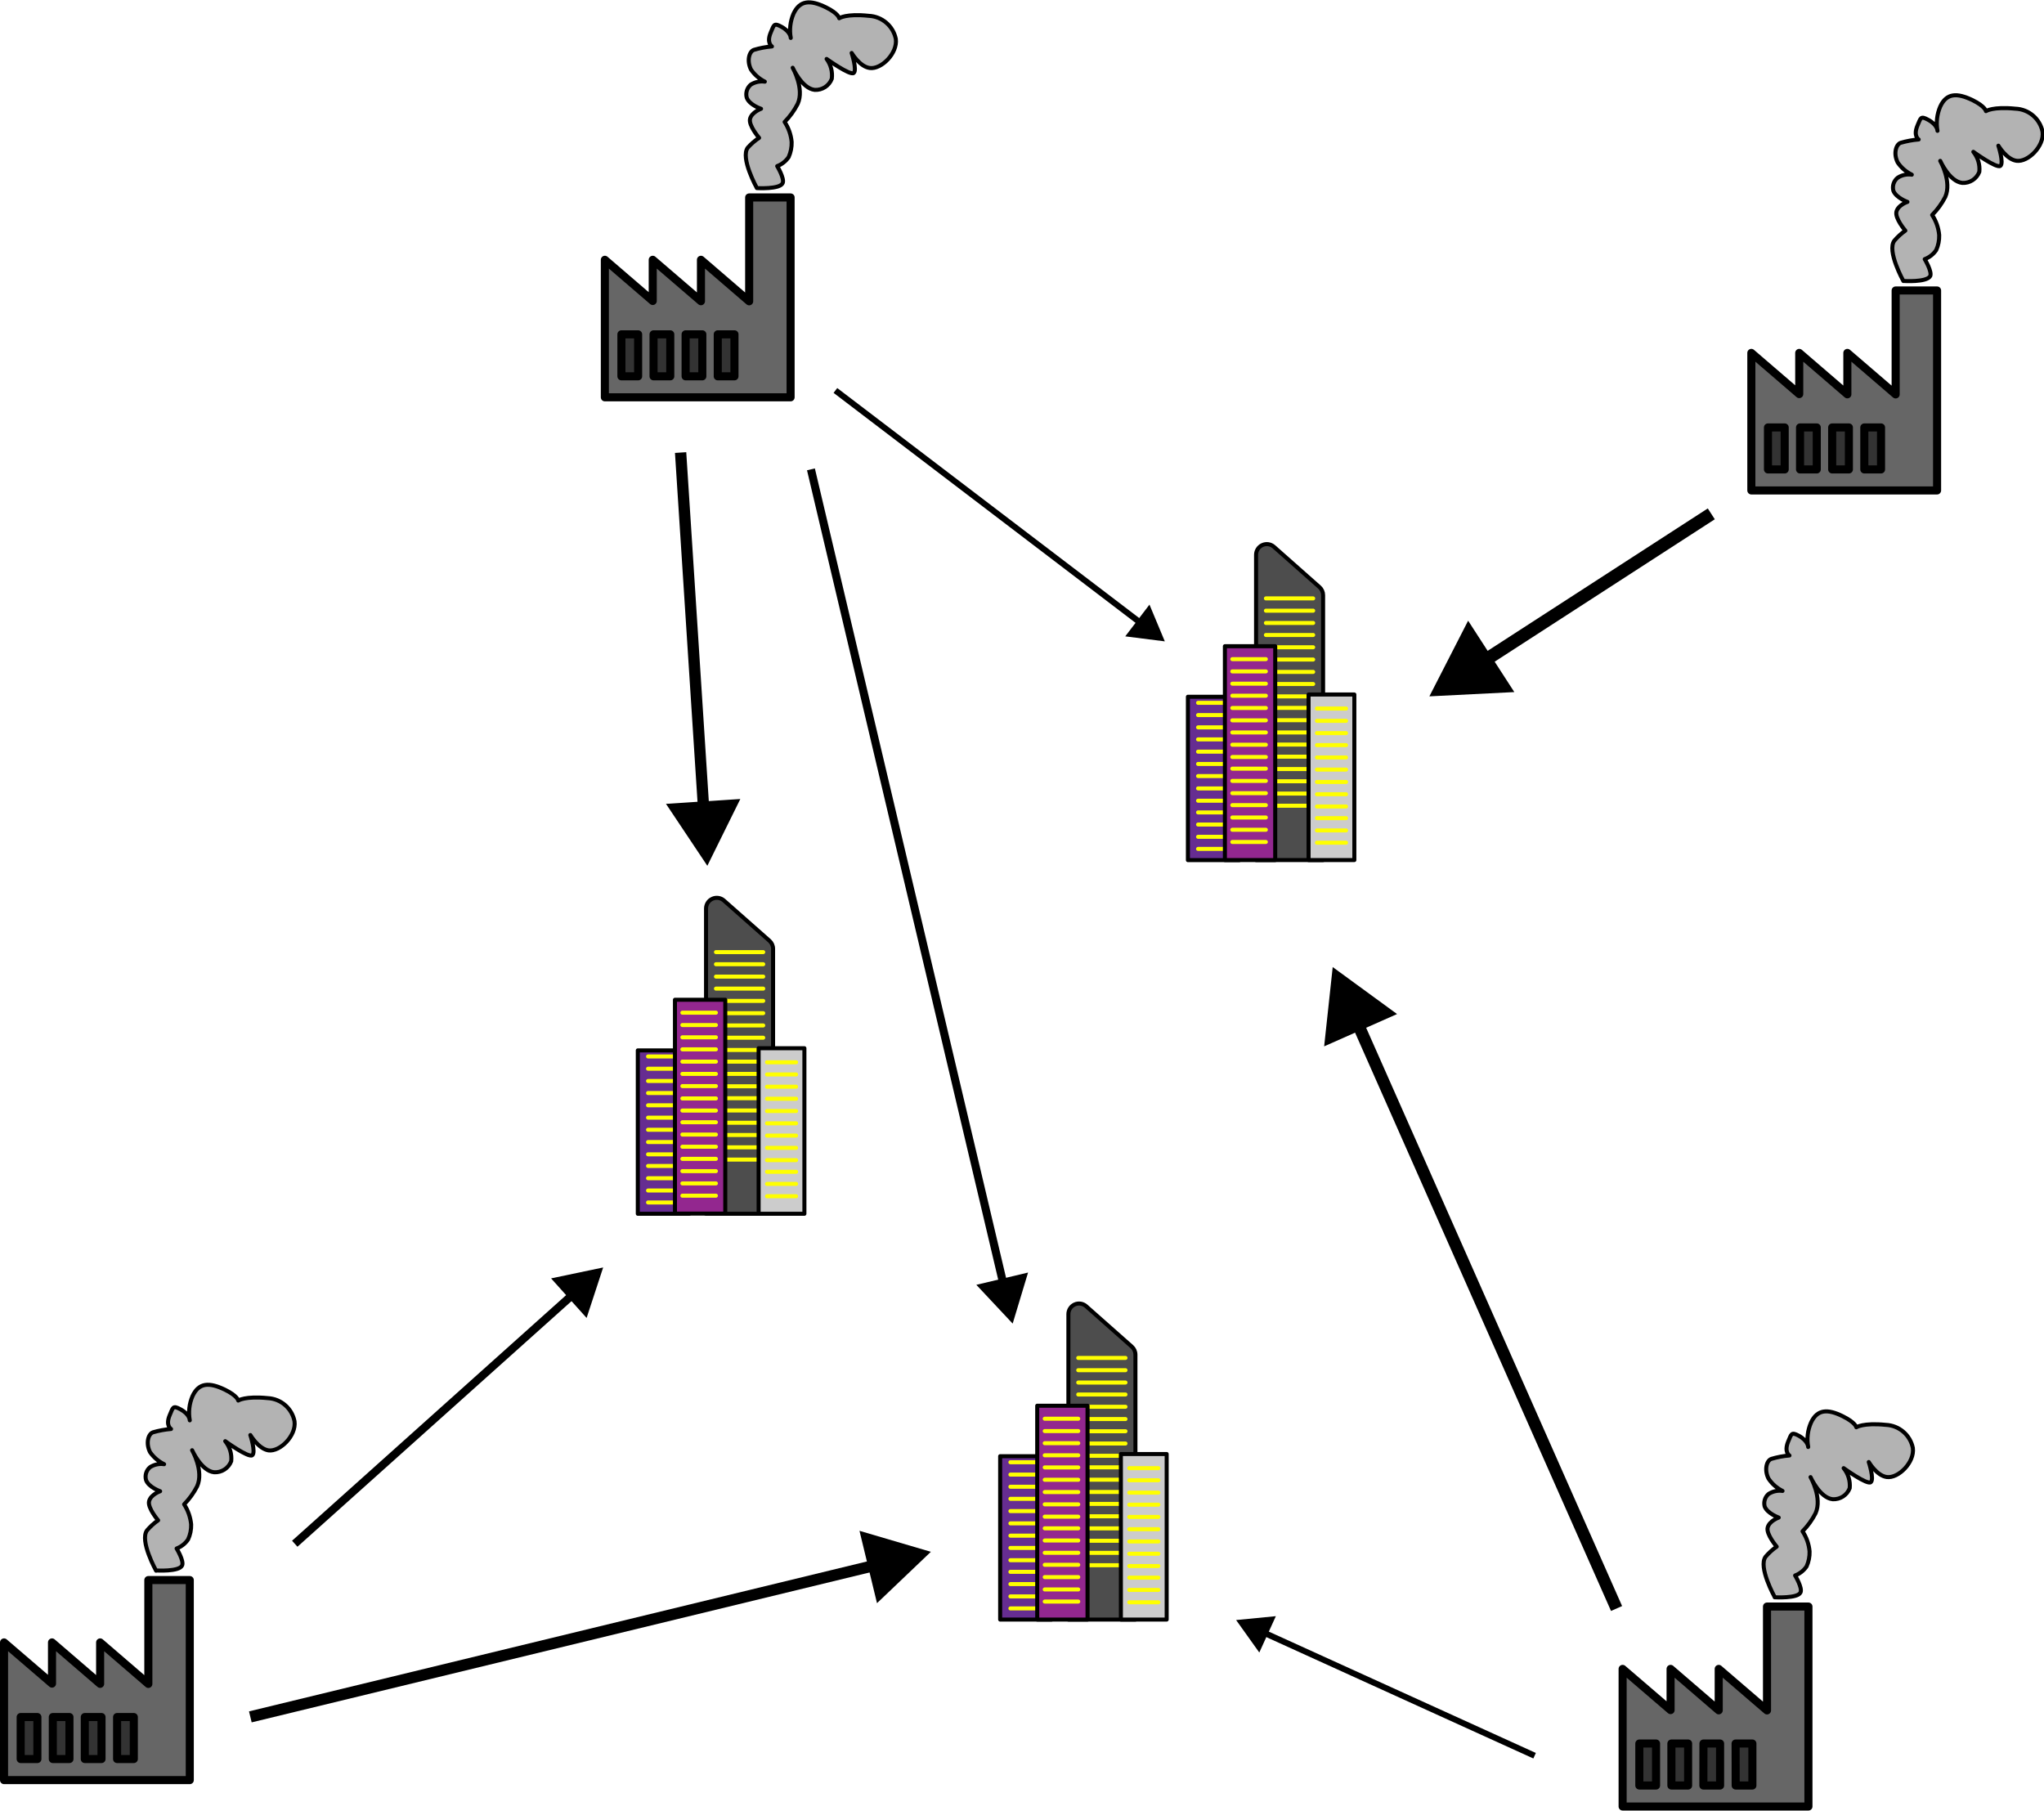
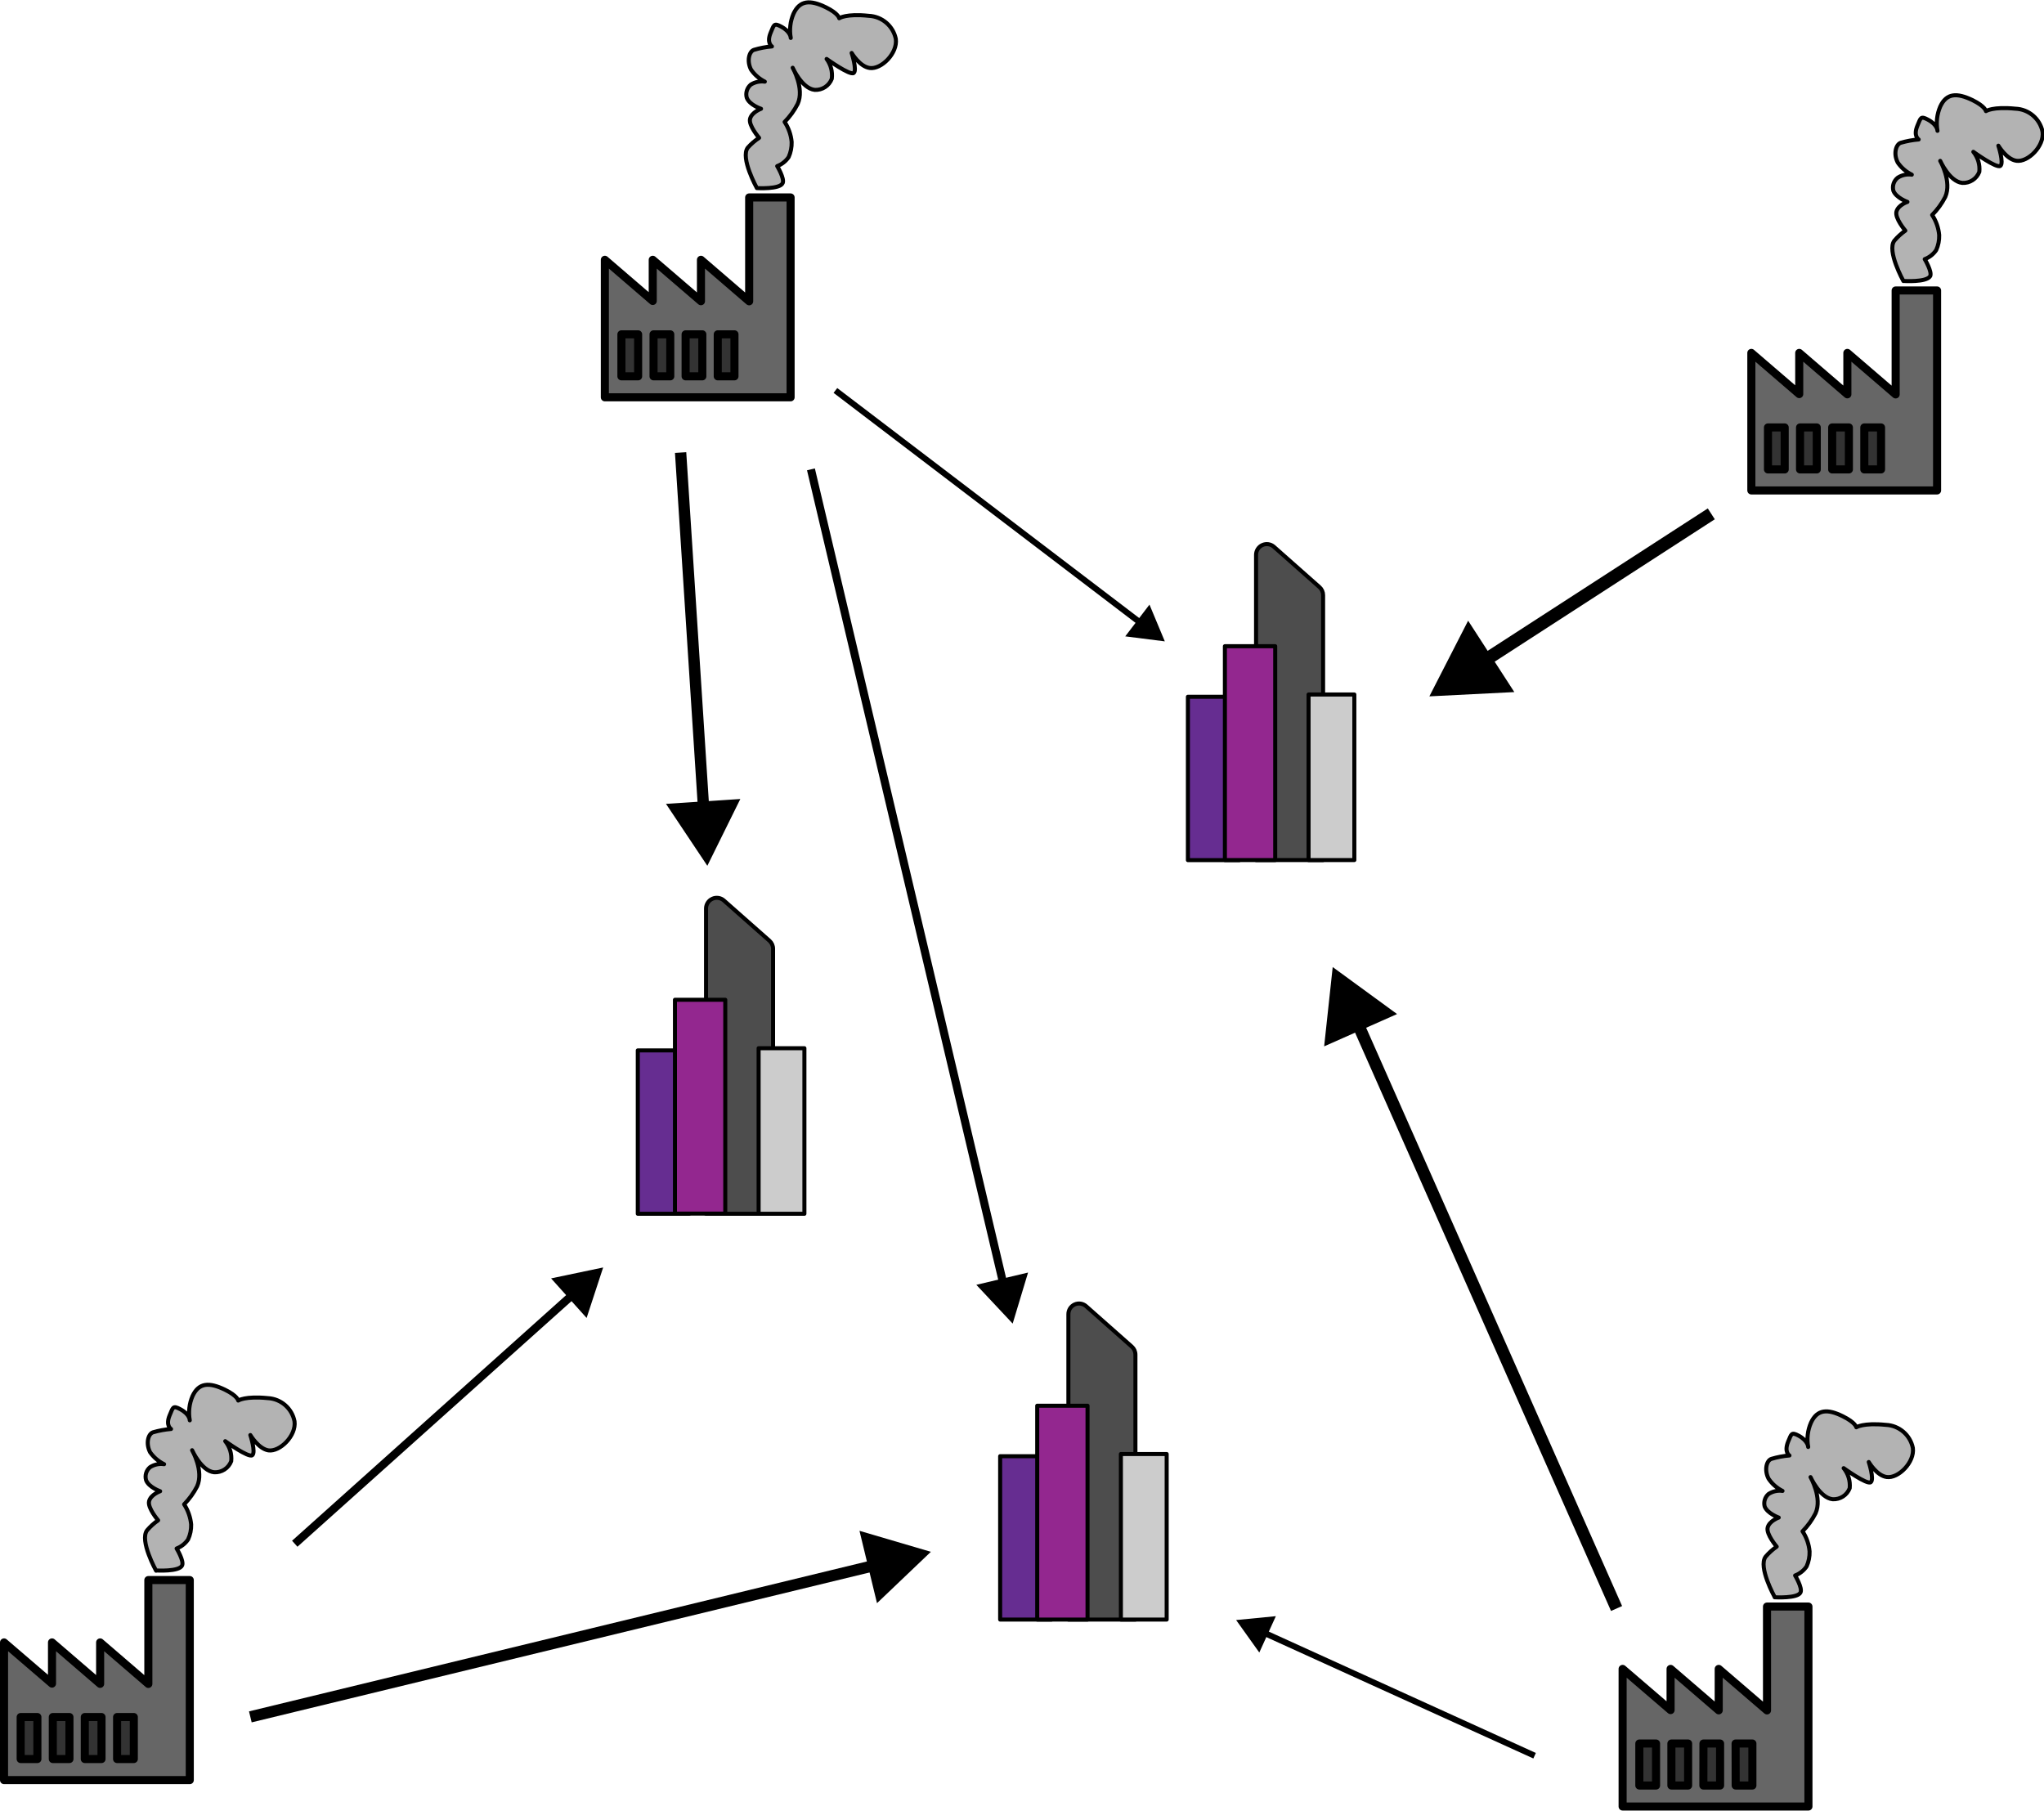
<svg xmlns="http://www.w3.org/2000/svg" viewBox="0 0 253.11 224.19">
  <style>.O{stroke-width:.5}.P{stroke-linejoin:round}.Q{stroke:#000}.R{stroke:#ff0}.S{stroke-linecap:round}.T{fill:#00f}.U{fill:none}.V{stroke-miterlimit:10}.W{fill:#4d4d4d}.X{fill:#b3b3b3}.Y{fill:#662d91}.Z{fill:#93278f}</style>
  <path d="M74.7 156.95l-38.2 34.2" class="T" />
  <path d="M71.16 160.1L36.5 191.16" class="Q U V" />
  <path d="M68.25 158.3l6.44-1.35-2.05 6.25-4.4-4.9z" />
  <g class="P Q">
    <path d="M.5 220.43v-17.05l5.94 5.1v-5.1l5.96 5.13v-5.13l5.97 5.14v-12.86h5.13v24.77H.5z" fill="#666" />
    <path d="M2.56 212.62h2.07v5.2H2.56zm3.98 0H8.6v5.2H6.54zm3.96 0h2.07v5.2H10.5zm4 0h2.07v5.2H14.5z" fill="#333" />
    <path d="M19.33 194.5s-2.08-3.73-1.12-5a7.22 7.22 0 011.37-1.24s-1.32-1.53-1.12-2.36 1.37-1.24 1.37-1.24-1.42-.5-1.74-1.37a1.53 1.53 0 01.49-1.61 2.52 2.52 0 011.74-.37 4.64 4.64 0 01-1.74-1.49c-.55-1.1-.23-2.26.37-2.46a11.31 11.31 0 012.23-.41s-.72-.42-.16-1.72c.4-.9.35-1.25 1.3-.73 1.2.64 1.18 1.38 1.18 1.38a5.22 5.22 0 01.34-3c.78-1.68 2.06-1.73 4-.8 1.58.77 1.66 1.35 1.66 1.35s.85-.58 3.66-.3a3.55 3.55 0 013.31 2.87c.24 1.77-1.8 3.8-3.23 3.6-1.24-.2-2.24-1.9-2.24-1.9s.7 2.14.24 2.5-3.35-1.74-3.35-1.74a3.37 3.37 0 01.74 2.48 2.13 2.13 0 01-2.11 1.37c-1.6-.16-2.73-2.73-2.73-2.73s1.48 2.57.62 4.47a9.11 9.11 0 01-1.61 2.23 5.56 5.56 0 01.87 2.49 4.14 4.14 0 01-.38 1.86 3 3 0 01-1.42 1.12s.94 1.54.68 2.1c-.35.8-3.22.62-3.22.62z" class="O X" />
    <path d="M74.9 49.2V32.17l5.93 5.1v-5.1l5.97 5.13v-5.13l5.97 5.14V24.45h5.13V49.2h-23z" fill="#666" />
    <path d="M76.95 41.4h2.07v5.2h-2.07zm3.98 0H83v5.2h-2.07zm3.97 0h2.07v5.2H84.9zm3.98 0h2.07v5.2h-2.07z" fill="#333" />
    <path d="M93.72 23.28s-2.08-3.74-1.12-5a7.22 7.22 0 011.4-1.21s-1.33-1.54-1.12-2.36 1.36-1.24 1.36-1.24-1.44-.47-1.77-1.37a1.57 1.57 0 01.5-1.62 2.58 2.58 0 011.74-.37A4.54 4.54 0 0193 8.62c-.55-1.08-.23-2.26.37-2.45a10.85 10.85 0 012.22-.42s-.7-.42-.15-1.72c.4-.9.35-1.25 1.3-.73 1.2.65 1.18 1.4 1.18 1.4a5.22 5.22 0 01.34-3c.78-1.68 2.06-1.74 4-.8 1.58.77 1.66 1.36 1.66 1.36s.85-.6 3.66-.3a3.58 3.58 0 013.35 2.86c.24 1.77-1.8 3.8-3.23 3.6-1.24-.16-2.24-1.86-2.24-1.86s.7 2.14.25 2.48-3.35-1.74-3.35-1.74a3.4 3.4 0 01.64 2.46 2.14 2.14 0 01-2.11 1.37c-1.6-.17-2.73-2.74-2.73-2.74s1.48 2.58.62 4.47a9 9 0 01-1.62 2.24 5.37 5.37 0 01.87 2.48 4.25 4.25 0 01-.37 1.87 3 3 0 01-1.42 1.12s.93 1.54.68 2.1c-.34.8-3.2.62-3.2.62z" class="O X" />
    <path d="M216.87 60.73V43.7l5.93 5.1v-5.1l5.96 5.13V43.7l5.98 5.14V35.97h5.13v24.76h-23z" fill="#666" />
    <path d="M218.93 52.93H221v5.2h-2.07zm3.97 0h2.07v5.2h-2.07zm3.98 0h2.07v5.2h-2.07zm3.98 0h2.07v5.2h-2.07z" fill="#333" />
    <path d="M235.7 34.8s-2.08-3.73-1.12-5a7.31 7.31 0 011.36-1.24s-1.32-1.53-1.1-2.36 1.36-1.2 1.36-1.2-1.4-.5-1.74-1.37A1.55 1.55 0 01235 22a2.52 2.52 0 011.74-.37 4.53 4.53 0 01-1.74-1.5c-.56-1.08-.23-2.25.37-2.45a11.27 11.27 0 012.22-.41s-.7-.42-.15-1.72c.4-.9.35-1.25 1.3-.73 1.2.64 1.18 1.38 1.18 1.38a5.22 5.22 0 01.34-3c.77-1.68 2.06-1.73 4-.8 1.58.78 1.66 1.36 1.66 1.36s.85-.58 3.65-.3a3.56 3.56 0 013.36 2.85c.24 1.77-1.8 3.8-3.23 3.6-1.24-.17-2.24-1.87-2.24-1.87s.7 2.14.25 2.5-3.35-1.74-3.35-1.74a3.37 3.37 0 01.74 2.48 2.13 2.13 0 01-2.11 1.37c-1.6-.17-2.73-2.73-2.73-2.73s1.47 2.57.62 4.47a9 9 0 01-1.62 2.23 5.43 5.43 0 01.87 2.49 4.19 4.19 0 01-.37 1.86 3 3 0 01-1.42 1.12s.93 1.54.68 2.1c-.46.8-3.32.6-3.32.6z" class="O X" />
    <path d="M200.93 223.7v-17.04l5.94 5.1v-5.1l5.96 5.13v-5.13l5.98 5.14v-12.86h5.13v24.76h-23z" fill="#666" />
    <path d="M203 215.9h2.07v5.2H203zm3.97 0h2.07v5.2h-2.07zm3.97 0H213v5.2h-2.07zm3.98 0H217v5.2h-2.07z" fill="#333" />
    <g class="O">
      <path d="M219.76 197.76s-2.08-3.74-1.12-5a7.22 7.22 0 011.37-1.24s-1.32-1.53-1.12-2.36 1.37-1.24 1.37-1.24-1.4-.5-1.74-1.37A1.53 1.53 0 01219 185a2.52 2.52 0 011.73-.38 4.46 4.46 0 01-1.73-1.52c-.56-1.08-.24-2.26.36-2.45a10.9 10.9 0 012.23-.42s-.7-.4-.16-1.72c.4-.9.35-1.24 1.3-.73 1.18.65 1.18 1.4 1.18 1.4a5.12 5.12 0 01.34-3c.77-1.68 2.06-1.74 3.95-.8 1.58.78 1.67 1.36 1.67 1.36s.84-.58 3.65-.3a3.57 3.57 0 013.35 2.86c.24 1.77-1.8 3.8-3.23 3.6-1.24-.16-2.23-1.86-2.23-1.86s.7 2.14.25 2.5-3.36-1.74-3.36-1.74a3.4 3.4 0 01.75 2.48 2.13 2.13 0 01-2.11 1.37c-1.6-.17-2.74-2.74-2.74-2.74s1.48 2.58.62 4.48a9.11 9.11 0 01-1.61 2.23 5.38 5.38 0 01.87 2.49 4.19 4.19 0 01-.37 1.86 3 3 0 01-1.42 1.12s.93 1.54.67 2.1c-.34.77-3.2.6-3.2.6z" class="X" />
      <path d="M78.98 130.07h6.36v20.23h-6.36z" class="Y" />
    </g>
  </g>
  <g class="W O P">
-     <g class="R S">
-       <path d="M80.25 132.34h4.08m-4.08 1.52h4.08M80.25 130.82h4.08m-4.08 6.05h4.08m-4.08 1.53h4.08m-4.08-3.05h4.08m-4.08 6.07h4.08m-4.08 1.52h4.08m-4.08-3.04h4.08m-4.08 6h4.08m-4.08 1.52h4.08m-4.08-3.04h4.08m-4.08 4.52h4.08" />
-     </g>
+     <path d="M80.25 132.34h4.08m-4.08 1.52h4.08m-4.08-3.04h4.08m-4.08 6.05h4.08m-4.08 1.53h4.08m-4.08-3.05h4.08m-4.08 6.07h4.08m-4.08 1.52h4.08m-4.08-3.04h4.08m-4.08 6h4.08m-4.08 1.52h4.08m-4.08-3.04h4.08m-4.08 4.52h4.08" />
    <path d="M95.73 150.3h-8.3v-37.8a1.33 1.33 0 012.2-1l5.66 5a1.33 1.33 0 01.44 1z" class="Q" />
-     <g class="R S">
-       <path d="M88.66 119.4h5.85m-5.85 1.53h5.85M88.66 117.9h5.85m-5.85 6.04h5.85m-5.85 1.52h5.85m-5.85-3.04h5.85m-5.85 6.08h5.85m-5.85 1.52h5.85m-5.85-3.04h5.85m-5.85 6h5.85m-5.85 1.53h5.85m-5.85-3.05h5.85m-5.85 6.05h5.85m-5.85 1.52h5.85m-5.85-3.04h5.85m-5.85 6.08h5.85m-5.85 1.52h5.85m-5.85-3.04h5.85" />
-     </g>
+     <path d="M88.66 119.4h5.85m-5.85 1.53h5.85m-5.85-3.03h5.85m-5.85 6.04h5.85m-5.85 1.52h5.85m-5.85-3.04h5.85m-5.85 6.08h5.85m-5.85 1.52h5.85m-5.85-3.04h5.85m-5.85 6h5.85m-5.85 1.53h5.85m-5.85-3.05h5.85m-5.85 6.05h5.85m-5.85 1.52h5.85m-5.85-3.04h5.85m-5.85 6.08h5.85m-5.85 1.52h5.85m-5.85-3.04h5.85" />
  </g>
  <g class="Q O P">
    <path d="M83.58 123.8h6.23v26.48h-6.23z" class="Z" />
    <path d="M93.94 129.8h5.67v20.5h-5.67z" fill="#ccc" />
  </g>
-   <g class="R S W O P">
-     <path d="M94.98 133.05h3.6m-3.6 1.52h3.6M94.98 131.54h3.6m-3.6 6.04h3.6m-3.6 1.52h3.6m-3.6-3.04h3.6m-3.6 6.08h3.6m-3.6 1.52h3.6m-3.6-3.04h3.6m-3.6 5.98h3.6m-3.6 1.53h3.6m-3.6-3.03h3.6M84.5 126.93h4.15m-4.15 1.52h4.15m-4.15-3.05h4.15m-4.15 6.06h4.15m-4.15 1.52h4.15m-4.15-3.04h4.15m-4.15 6.08h4.15m-4.15 1.5h4.15m-4.15-3.03h4.15m-4.15 6h4.15M84.5 142h4.15m-4.15-3.03h4.15m-4.15 6.05h4.15m-4.15 1.52h4.15m-4.15-3.04h4.15m-4.15 4.56h4.15" />
-   </g>
+   <path d="M94.98 133.05h3.6m-3.6 1.52h3.6m-3.6-3.03h3.6m-3.6 6.04h3.6m-3.6 1.52h3.6m-3.6-3.04h3.6m-3.6 6.08h3.6m-3.6 1.52h3.6m-3.6-3.04h3.6m-3.6 5.98h3.6m-3.6 1.53h3.6m-3.6-3.03h3.6M84.5 126.93h4.15m-4.15 1.52h4.15m-4.15-3.05h4.15m-4.15 6.06h4.15m-4.15 1.52h4.15m-4.15-3.04h4.15m-4.15 6.08h4.15m-4.15 1.5h4.15m-4.15-3.03h4.15m-4.15 6h4.15M84.5 142h4.15m-4.15-3.03h4.15m-4.15 6.05h4.15m-4.15 1.52h4.15m-4.15-3.04h4.15m-4.15 4.56h4.15" />
  <path d="M147.1 86.28h6.36v20.23h-6.36z" class="O P Q Y" />
  <g class="W O P">
-     <g class="R S">
-       <path d="M148.36 88.55h4.08m-4.08 1.52h4.08M148.36 87.03h4.08m-4.08 6.05h4.08m-4.08 1.52h4.08m-4.08-3.04h4.08m-4.08 6.07h4.08m-4.08 1.52h4.08m-4.08-3.05h4.08m-4.08 6h4.08m-4.08 1.52h4.08m-4.08-3.02h4.08m-4.08 4.52h4.08" />
-     </g>
+     <path d="M148.36 88.55h4.08m-4.08 1.52h4.08m-4.08-3.04h4.08m-4.08 6.05h4.08m-4.08 1.52h4.08m-4.08-3.04h4.08m-4.08 6.07h4.08m-4.08 1.52h4.08m-4.08-3.05h4.08m-4.08 6h4.08m-4.08 1.52h4.08m-4.08-3.02h4.08m-4.08 4.52h4.08" />
    <path d="M163.84 106.5h-8.3V68.7a1.33 1.33 0 012.2-1l5.65 5a1.33 1.33 0 01.45 1z" class="Q" />
-     <g class="R S">
-       <path d="M156.76 75.62h5.85m-5.85 1.52h5.85M156.76 74.1h5.85m-5.85 6.05h5.85m-5.85 1.52h5.85m-5.85-3.04h5.85m-5.85 6.07h5.85m-5.85 1.53h5.85m-5.85-3.03h5.85m-5.85 5.98h5.85m-5.85 1.52h5.85m-5.85-3.04h5.85m-5.85 6.04h5.85m-5.85 1.53h5.85m-5.85-3.03h5.85m-5.85 6.07h5.85m-5.85 1.5h5.85m-5.85-3.03h5.85" />
-     </g>
+     <path d="M156.76 75.62h5.85m-5.85 1.52h5.85m-5.85-3.04h5.85m-5.85 6.05h5.85m-5.85 1.52h5.85m-5.85-3.04h5.85m-5.85 6.07h5.85m-5.85 1.53h5.85m-5.85-3.03h5.85m-5.85 5.98h5.85m-5.85 1.52h5.85m-5.85-3.04h5.85m-5.85 6.04h5.85m-5.85 1.53h5.85m-5.85-3.03h5.85m-5.85 6.07h5.85m-5.85 1.5h5.85m-5.85-3.03h5.85" />
  </g>
  <g class="Q O P">
    <path d="M151.68 80.02h6.23v26.48h-6.23z" class="Z" />
    <path d="M162.04 86h5.67v20.5h-5.67z" fill="#ccc" />
  </g>
-   <g class="R S W O P">
-     <path d="M163.08 89.26h3.6m-3.6 1.52h3.6M163.08 87.74h3.6m-3.6 6.06h3.6m-3.6 1.5h3.6m-3.6-3.03h3.6m-3.6 6.08h3.6m-3.6 1.52h3.6m-3.6-3.04h3.6m-3.6 6h3.6m-3.6 1.52h3.6m-3.6-3.04h3.6M152.6 83.14h4.15m-4.15 1.52h4.15m-4.15-3.04h4.15m-4.15 6.05h4.15m-4.15 1.53h4.15m-4.15-3.05h4.15m-4.15 6.07h4.15m-4.15 1.52h4.15m-4.15-3.04h4.15m-4.15 6h4.15m-4.15 1.52h4.15m-4.15-3.04h4.15m-4.15 6.05h4.15m-4.15 1.52h4.15m-4.15-3.05h4.15m-4.15 4.56h4.15" />
-   </g>
+   <path d="M163.08 89.26h3.6m-3.6 1.52h3.6m-3.6-3.04h3.6m-3.6 6.06h3.6m-3.6 1.5h3.6m-3.6-3.03h3.6m-3.6 6.08h3.6m-3.6 1.52h3.6m-3.6-3.04h3.6m-3.6 6h3.6m-3.6 1.52h3.6m-3.6-3.04h3.6M152.6 83.14h4.15m-4.15 1.52h4.15m-4.15-3.04h4.15m-4.15 6.05h4.15m-4.15 1.53h4.15m-4.15-3.05h4.15m-4.15 6.07h4.15m-4.15 1.52h4.15m-4.15-3.04h4.15m-4.15 6h4.15m-4.15 1.52h4.15m-4.15-3.04h4.15m-4.15 6.05h4.15m-4.15 1.52h4.15m-4.15-3.05h4.15m-4.15 4.56h4.15" />
  <path d="M123.85 180.32h6.36v20.23h-6.36z" class="O P Q Y" />
  <g class="W O P">
-     <g class="R S">
-       <path d="M125.12 182.6h4.08m-4.08 1.5h4.08M125.12 181.07h4.08m-4.08 6.05h4.08m-4.08 1.52h4.08m-4.08-3.04h4.08m-4.08 6.08h4.08m-4.08 1.52h4.08m-4.08-3.04h4.08m-4.08 6h4.08m-4.08 1.52h4.08m-4.08-3.04h4.08m-4.08 4.53h4.08" />
-     </g>
+     <path d="M125.12 182.6h4.08m-4.08 1.5h4.08m-4.08-3.03h4.08m-4.08 6.05h4.08m-4.08 1.52h4.08m-4.08-3.04h4.08m-4.08 6.08h4.08m-4.08 1.52h4.08m-4.08-3.04h4.08m-4.08 6h4.08m-4.08 1.52h4.08m-4.08-3.04h4.08m-4.08 4.53h4.08" />
    <path d="M140.6 200.55h-8.3v-37.8a1.32 1.32 0 012.2-1l5.65 5a1.33 1.33 0 01.45 1z" class="Q" />
-     <g class="R S">
-       <path d="M133.52 169.67h5.85m-5.85 1.53h5.85M133.52 168.15h5.85m-5.85 6.05h5.85m-5.85 1.52h5.85m-5.85-3.04h5.85m-5.85 6.07h5.85m-5.85 1.52h5.85m-5.85-3.04h5.85m-5.85 6h5.85m-5.85 1.52h5.85m-5.85-3.05h5.85m-5.85 6.06h5.85m-5.85 1.5h5.85m-5.85-3.03h5.85m-5.85 6.06h5.85m-5.85 1.53h5.85m-5.85-3.03h5.85" />
-     </g>
+     <path d="M133.52 169.67h5.85m-5.85 1.53h5.85m-5.85-3.05h5.85m-5.85 6.05h5.85m-5.85 1.52h5.85m-5.85-3.04h5.85m-5.85 6.07h5.85m-5.85 1.52h5.85m-5.85-3.04h5.85m-5.85 6h5.85m-5.85 1.52h5.85m-5.85-3.05h5.85m-5.85 6.06h5.85m-5.85 1.5h5.85m-5.85-3.03h5.85m-5.85 6.06h5.85m-5.85 1.53h5.85m-5.85-3.03h5.85" />
  </g>
  <g class="Q O P">
    <path d="M128.44 174.07h6.23v26.48h-6.23z" class="Z" />
    <path d="M138.8 180.05h5.67v20.5h-5.67z" fill="#ccc" />
  </g>
-   <g class="R S W O P">
-     <path d="M139.84 183.3h3.6m-3.6 1.53h3.6M139.84 181.8h3.6m-3.6 6.04h3.6m-3.6 1.52h3.6m-3.6-3.04h3.6m-3.6 6.08h3.6m-3.6 1.52h3.6m-3.6-3.04h3.6m-3.6 6h3.6m-3.6 1.53h3.6m-3.6-3.05h3.6m-14.07-18.15h4.15m-4.15 1.5h4.15m-4.15-3.03h4.15m-4.15 6.03h4.15m-4.15 1.53h4.15m-4.15-3.03h4.15m-4.15 6.07h4.15m-4.15 1.53h4.15m-4.15-3.05h4.15m-4.15 6h4.15m-4.15 1.52h4.15m-4.15-3.03h4.15m-4.15 6.04h4.15m-4.15 1.53h4.15m-4.15-3.05h4.15m-4.15 4.55h4.15" />
-   </g>
+   <path d="M139.84 183.3h3.6m-3.6 1.53h3.6m-3.6-3.03h3.6m-3.6 6.04h3.6m-3.6 1.52h3.6m-3.6-3.04h3.6m-3.6 6.08h3.6m-3.6 1.52h3.6m-3.6-3.04h3.6m-3.6 6h3.6m-3.6 1.53h3.6m-3.6-3.05h3.6m-14.07-18.15h4.15m-4.15 1.5h4.15m-4.15-3.03h4.15m-4.15 6.03h4.15m-4.15 1.53h4.15m-4.15-3.03h4.15m-4.15 6.07h4.15m-4.15 1.53h4.15m-4.15-3.05h4.15m-4.15 6h4.15m-4.15 1.52h4.15m-4.15-3.03h4.15m-4.15 6.04h4.15m-4.15 1.53h4.15m-4.15-3.05h4.15m-4.15 4.55h4.15" />
  <path d="M115.27 192.16L31 212.6" class="T" />
  <path d="M108.82 193.72L31 212.6" stroke-width="1.4" class="Q U V" />
  <path d="M106.43 189.56l8.84 2.6-6.67 6.36-2.17-8.96z" />
  <path d="M153.07 200.6l36.97 16.8" class="T" />
  <path d="M156.3 202.08l33.73 15.33" stroke-width=".75" class="Q U V" />
  <path d="M155.94 204.63l-2.87-4.02 4.92-.48-2.05 4.5z" />
  <path d="M165.03 119.75l35.15 79.43" class="T" />
  <path d="M167.9 126.25l32.28 72.93" stroke-width="1.5" class="Q U V" />
  <path d="M163.97 129.57l1.06-9.82 7.97 5.82-9.03 4z" />
  <path d="M125.4 163.9L100.42 58.1" class="T" />
  <path d="M124.32 159.3l-23.9-101.18" class="Q U V" />
  <path d="M127.3 157.6l-1.9 6.3-4.5-4.8 6.4-1.52z" />
  <path d="M87.6 107.2l-3.3-51.18" class="T" />
  <path d="M87.16 100.6l-2.88-44.56" stroke-width="1.4" class="Q U V" />
  <path d="M91.67 98.95l-4.08 8.26-5.12-7.67 9.2-.6z" />
  <path d="M144.24 79.42l-40.8-31.07" class="T" />
  <path d="M141.42 77.27l-37.97-28.92" stroke-width=".75" class="Q U V" />
  <path d="M142.34 74.87l1.9 4.55-4.9-.62 3-3.93z" />
  <path d="M177 86.22l34.9-22.58" class="T" />
  <path d="M183.36 82.1l28.55-18.47" stroke-width="1.6" class="Q U V" />
  <path d="M187.52 85.7l-10.52.53 4.8-9.37 5.72 8.84z" />
</svg>
